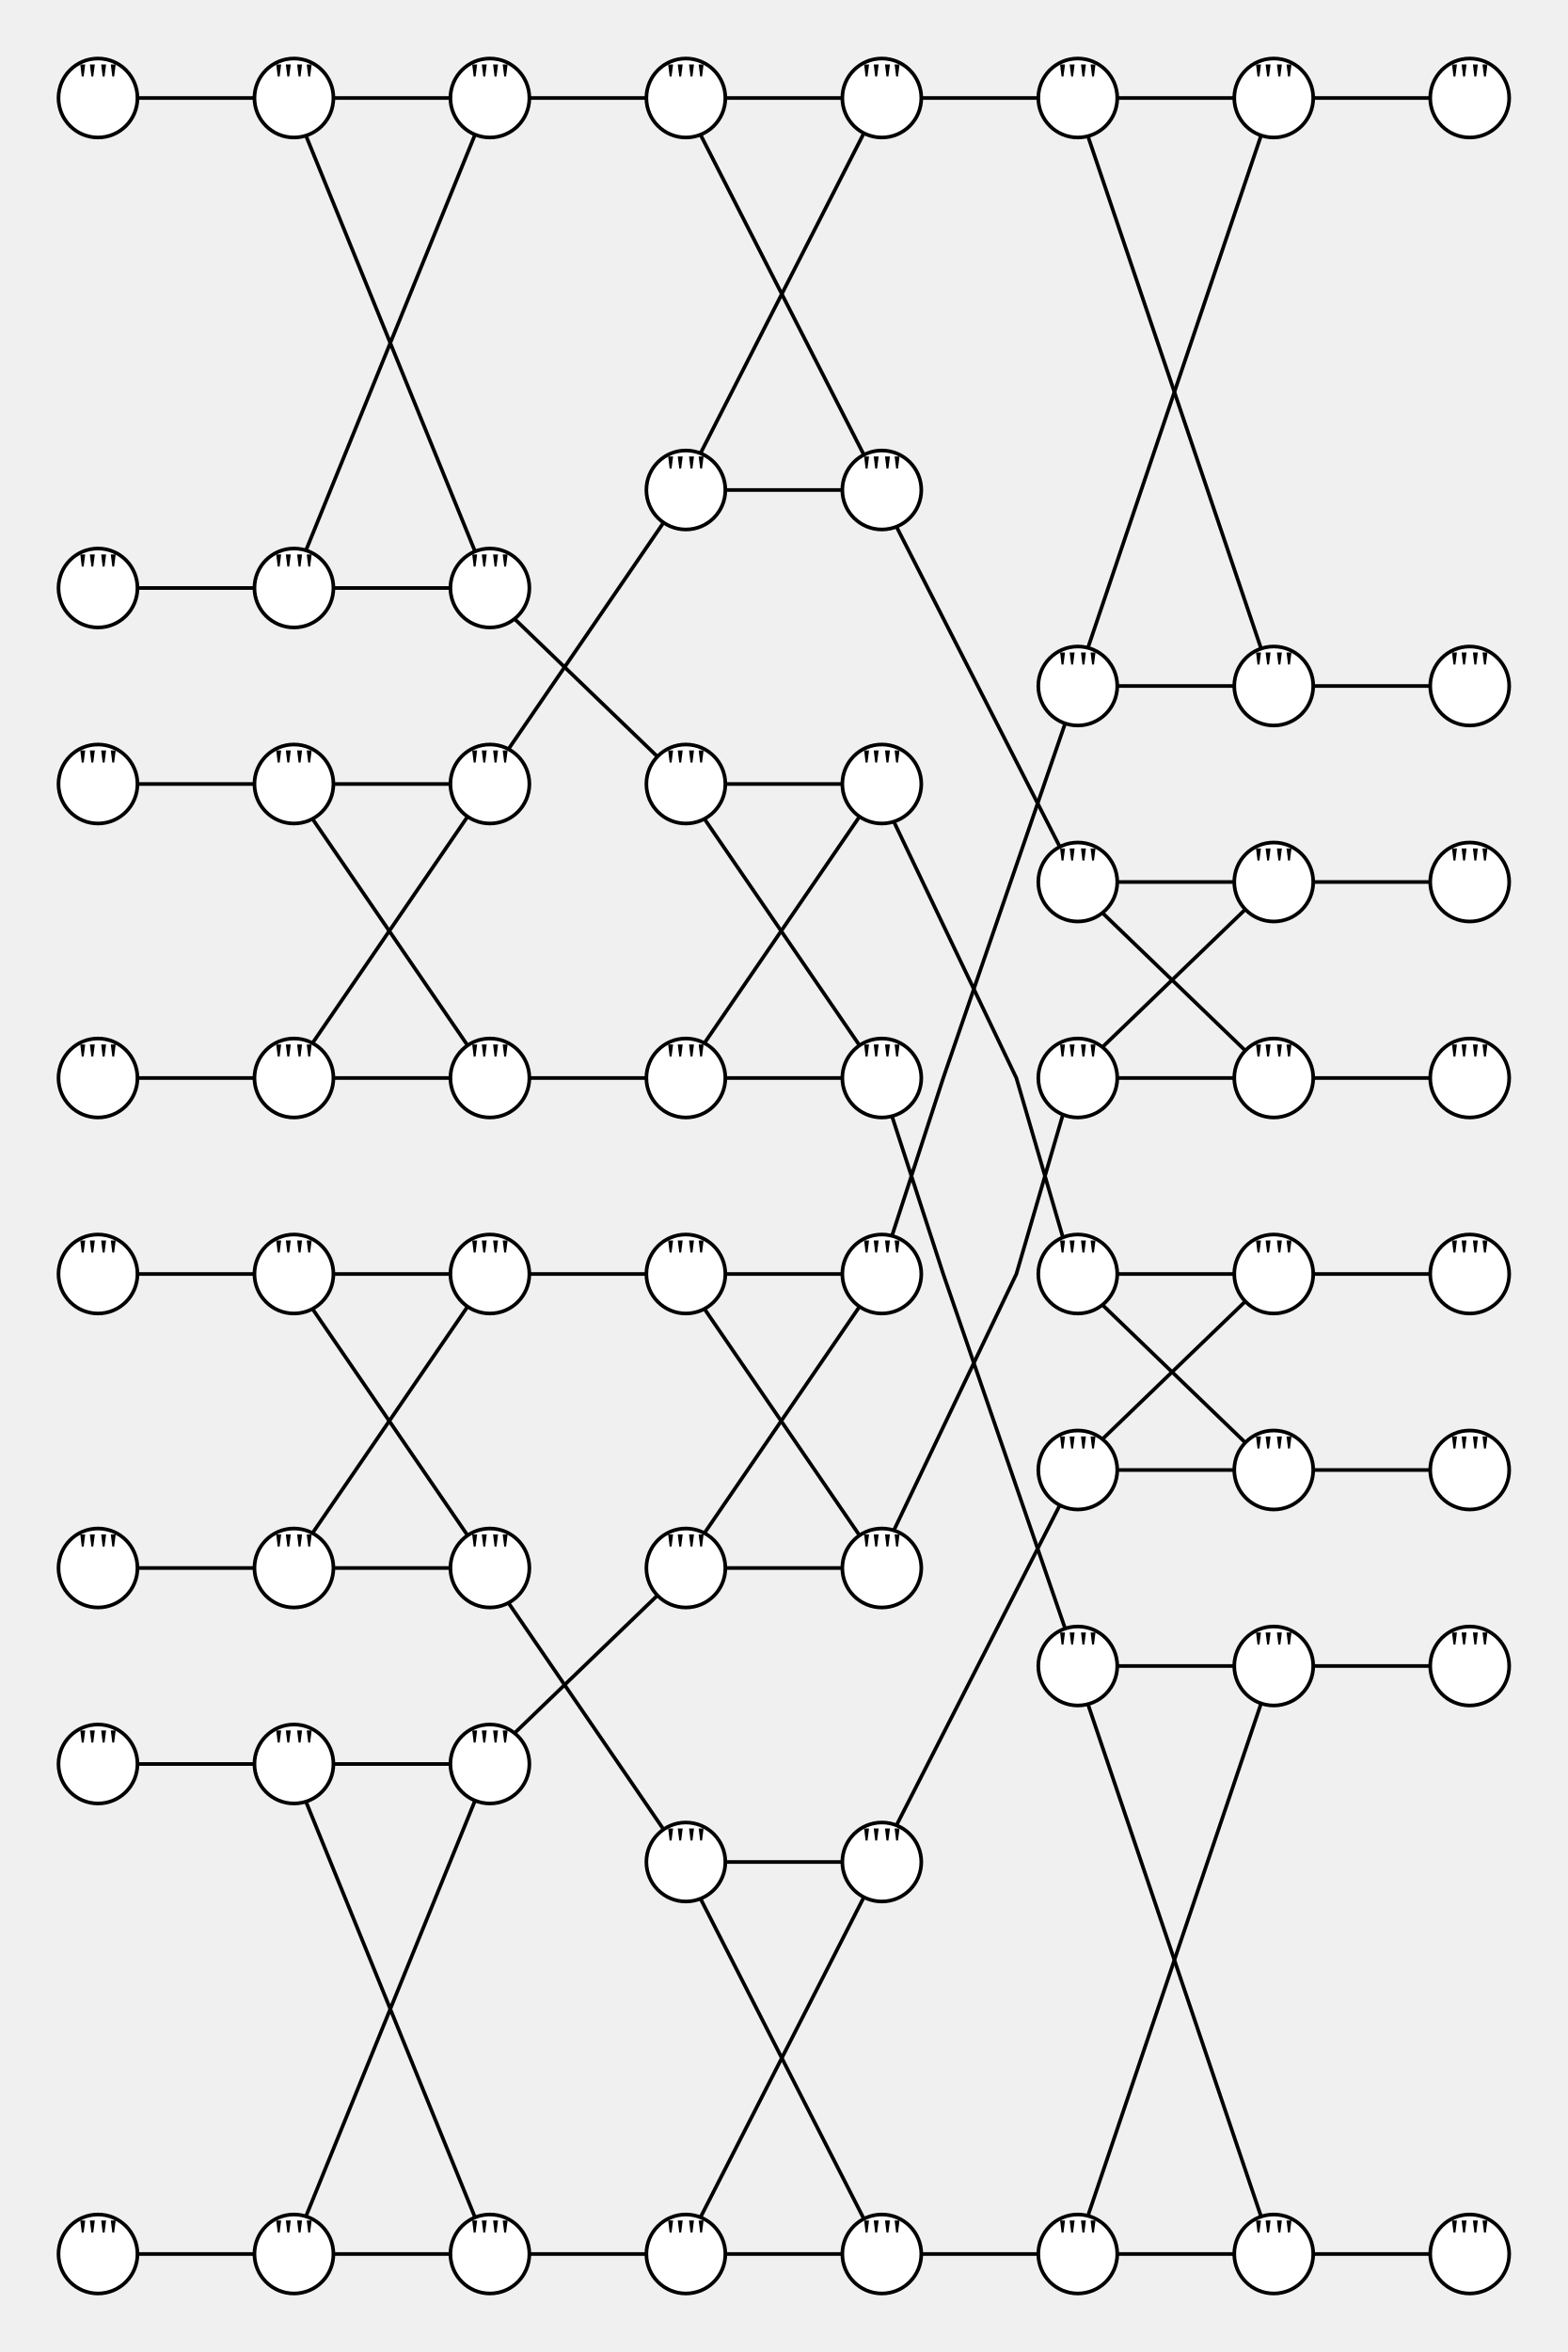
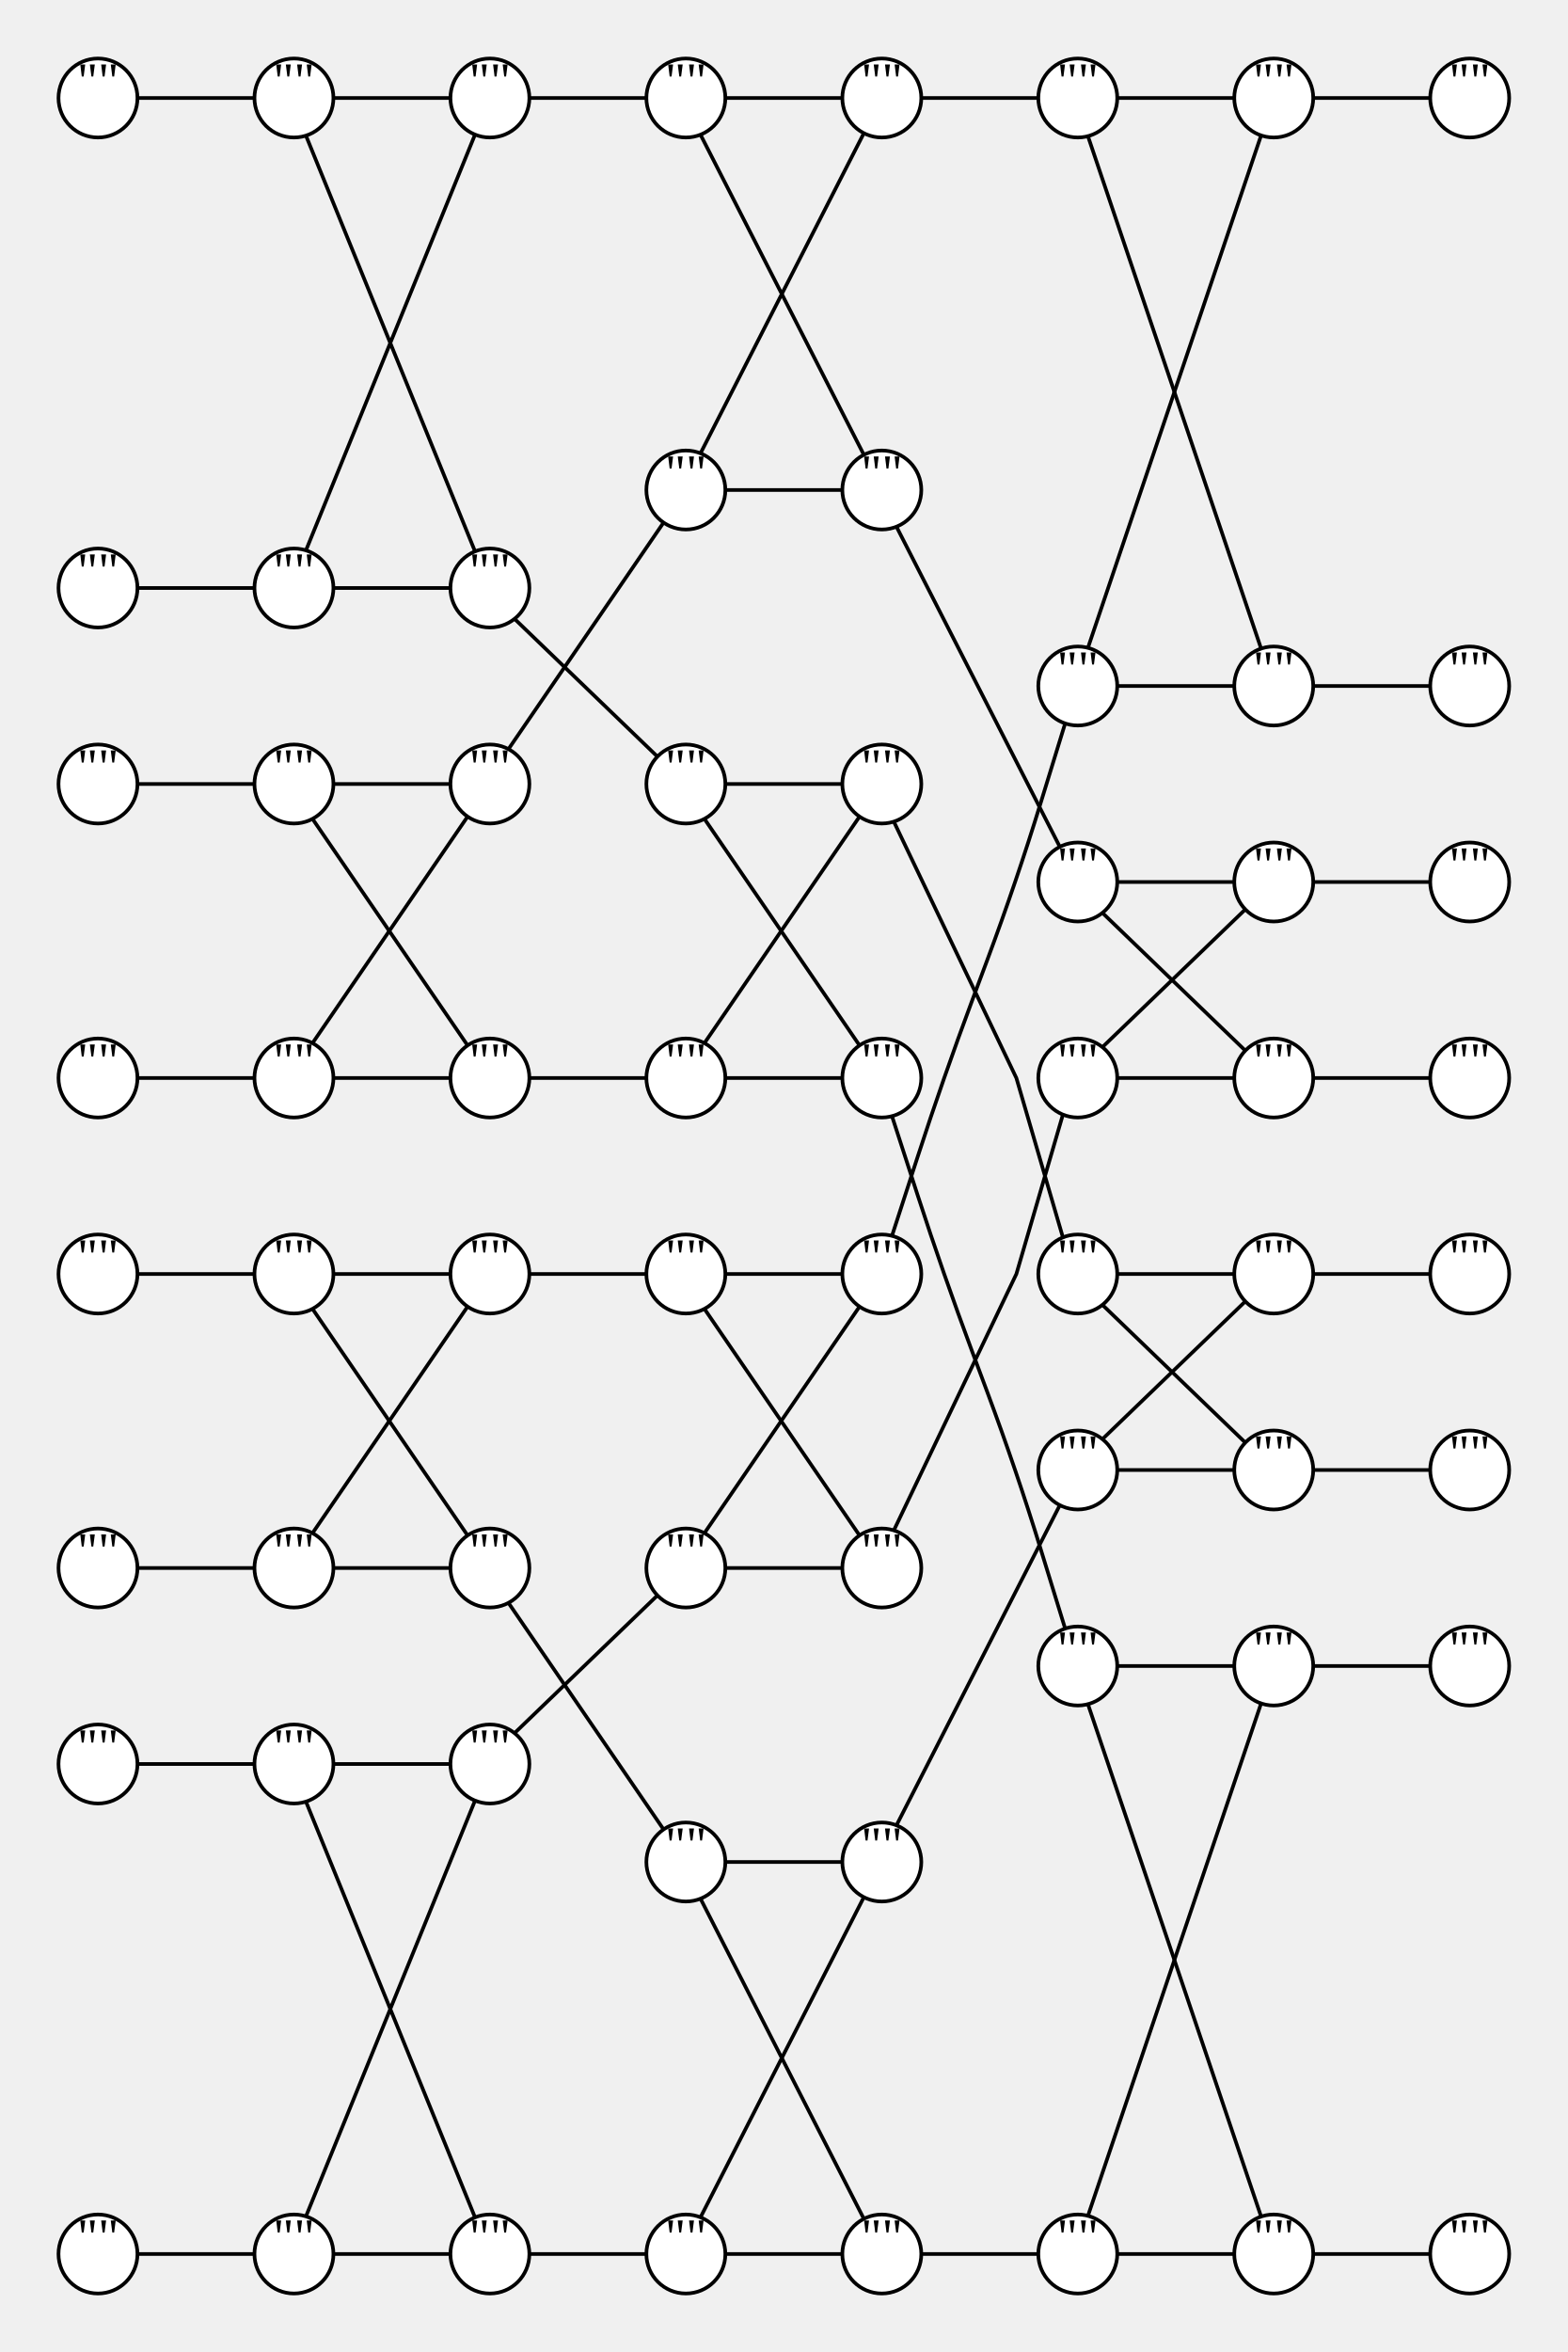
<svg xmlns="http://www.w3.org/2000/svg" width="428.8" height="643.2">
  <style type="text/css">
		.edge { fill: none; }
	</style>
  <defs>
    <marker id="normal" markerWidth="10" markerHeight="8" refX="9" refY="4" orient="auto-start-reverse" markerUnits="userSpaceOnUse">
      <path d="M0,0 L0,8 L10,4 z" fill="context-stroke" />
    </marker>
    <marker id="vee" markerWidth="10" markerHeight="8" refX="9" refY="4" orient="auto-start-reverse" markerUnits="userSpaceOnUse">
      <path d="M0,0 L10,4 L0,8 L3,4 z" fill="context-stroke" />
    </marker>
    <marker id="dot" markerWidth="8" markerHeight="8" refX="7" refY="4" orient="auto-start-reverse" markerUnits="userSpaceOnUse">
      <circle cx="4" cy="4" r="3.5" fill="context-stroke" />
    </marker>
    <marker id="odot" markerWidth="8" markerHeight="8" refX="7" refY="4" orient="auto-start-reverse" markerUnits="userSpaceOnUse">
      <circle cx="4" cy="4" r="3" fill="white" stroke="context-stroke" />
    </marker>
  </defs>
  <g>
    <path class="edge" stroke="#000000" stroke-width="1" d="M37.6,26.8 L69.6,26.8 " />
    <path class="edge" stroke="#000000" stroke-width="1" d="M91.2,26.8 L123.2,26.8 " />
    <path class="edge" stroke="#000000" stroke-width="1" d="M83.686,37.088 L129.931,150.796 " />
    <path class="edge" stroke="#000000" stroke-width="1" d="M37.6,160.8 L69.6,160.8 " />
    <path class="edge" stroke="#000000" stroke-width="1" d="M91.2,160.8 L123.2,160.8 " />
    <path class="edge" stroke="#000000" stroke-width="1" d="M83.686,150.512 L129.931,36.804 " />
    <path class="edge" stroke="#000000" stroke-width="1" d="M37.6,214.4 L69.6,214.4 " />
    <path class="edge" stroke="#000000" stroke-width="1" d="M91.2,214.4 L123.2,214.4 " />
    <path class="edge" stroke="#000000" stroke-width="1" d="M85.475,223.933 L127.898,285.889 " />
    <path class="edge" stroke="#000000" stroke-width="1" d="M37.6,294.8 L69.6,294.8 " />
    <path class="edge" stroke="#000000" stroke-width="1" d="M91.2,294.8 L123.2,294.8 " />
    <path class="edge" stroke="#000000" stroke-width="1" d="M85.475,285.267 L127.898,223.311 " />
    <path class="edge" stroke="#000000" stroke-width="1" d="M37.6,348.4 L69.6,348.4 " />
    <path class="edge" stroke="#000000" stroke-width="1" d="M91.2,348.4 L123.2,348.4 " />
    <path class="edge" stroke="#000000" stroke-width="1" d="M85.475,357.933 L127.898,419.889 " />
    <path class="edge" stroke="#000000" stroke-width="1" d="M37.6,428.8 L69.6,428.8 " />
    <path class="edge" stroke="#000000" stroke-width="1" d="M91.2,428.8 L123.2,428.8 " />
    <path class="edge" stroke="#000000" stroke-width="1" d="M85.475,419.267 L127.898,357.311 " />
    <path class="edge" stroke="#000000" stroke-width="1" d="M37.6,482.4 L69.6,482.4 " />
    <path class="edge" stroke="#000000" stroke-width="1" d="M91.2,482.4 L123.2,482.4 " />
    <path class="edge" stroke="#000000" stroke-width="1" d="M83.686,492.688 L129.931,606.396 " />
    <path class="edge" stroke="#000000" stroke-width="1" d="M37.6,616.4 L69.6,616.4 " />
    <path class="edge" stroke="#000000" stroke-width="1" d="M91.2,616.4 L123.2,616.4 " />
    <path class="edge" stroke="#000000" stroke-width="1" d="M83.686,606.112 L129.931,492.404 " />
    <path class="edge" stroke="#000000" stroke-width="1" d="M144.8,26.8 L176.8,26.8 " />
    <path class="edge" stroke="#000000" stroke-width="1" d="M198.4,26.8 L230.4,26.8 " />
    <path class="edge" stroke="#000000" stroke-width="1" d="M191.605,36.83 L236.29,124.38 " />
    <path class="edge" stroke="#000000" stroke-width="1" d="M140.739,169.239 L179.823,206.906 " />
    <path class="edge" stroke="#000000" stroke-width="1" d="M198.4,214.4 L230.4,214.4 " />
    <path class="edge" stroke="#000000" stroke-width="1" d="M192.675,223.933 L235.098,285.889 " />
    <path class="edge" stroke="#000000" stroke-width="1" d="M139.075,204.867 L181.498,142.911 " />
    <path class="edge" stroke="#000000" stroke-width="1" d="M198.4,134 L230.4,134 " />
    <path class="edge" stroke="#000000" stroke-width="1" d="M191.605,123.97 L236.29,36.419 " />
    <path class="edge" stroke="#000000" stroke-width="1" d="M144.8,294.8 L176.8,294.8 " />
    <path class="edge" stroke="#000000" stroke-width="1" d="M198.4,294.8 L230.4,294.8 " />
    <path class="edge" stroke="#000000" stroke-width="1" d="M192.675,285.267 L235.098,223.311 " />
    <path class="edge" stroke="#000000" stroke-width="1" d="M144.8,348.4 L176.8,348.4 " />
    <path class="edge" stroke="#000000" stroke-width="1" d="M198.4,348.4 L230.4,348.4 " />
    <path class="edge" stroke="#000000" stroke-width="1" d="M192.675,357.933 L235.098,419.889 " />
    <path class="edge" stroke="#000000" stroke-width="1" d="M139.075,438.333 L181.498,500.289 " />
    <path class="edge" stroke="#000000" stroke-width="1" d="M198.4,509.2 L230.4,509.2 " />
    <path class="edge" stroke="#000000" stroke-width="1" d="M191.605,519.23 L236.29,606.78 " />
    <path class="edge" stroke="#000000" stroke-width="1" d="M140.739,473.96 L179.823,436.294 " />
    <path class="edge" stroke="#000000" stroke-width="1" d="M198.4,428.8 L230.4,428.8 " />
    <path class="edge" stroke="#000000" stroke-width="1" d="M192.675,419.267 L235.098,357.311 " />
    <path class="edge" stroke="#000000" stroke-width="1" d="M144.8,616.4 L176.8,616.4 " />
    <path class="edge" stroke="#000000" stroke-width="1" d="M198.4,616.4 L230.4,616.4 " />
    <path class="edge" stroke="#000000" stroke-width="1" d="M191.605,606.37 L236.29,518.819 " />
    <path class="edge" stroke="#000000" stroke-width="1" d="M252,26.8 L284,26.8 " />
    <path class="edge" stroke="#000000" stroke-width="1" d="M305.6,26.8 L337.6,26.8 " />
    <path class="edge" stroke="#000000" stroke-width="1" d="M297.578,37.237 L344.942,177.369 " />
-     <path class="edge" stroke="#000000" stroke-width="1" d="M244.486,224.688 L278,294.8 Q278,294.8 278,294.8 L278,294.8 Q278,294.8 278,294.8 L278,294.8 Q278,294.8 278,294.8 L278,294.8 Q278,294.8 278,294.8 L278,294.8 Q278,294.8 278,294.8 L278,294.8 Q278,294.8 278,294.8 L278,294.8 Q278,294.8 278,294.8 L278,294.8 Q278,294.8 278,294.8 L278,294.8 Q278,294.8 278,294.8 L278,294.8 Q278,294.8 278,294.8 L278,294.8 Q278,294.8 278,294.8 L278,294.8 Q278,294.8 278,294.8 L278,294.8 Q278,294.8 278,294.8 L278,294.8 Q278,294.8 278,294.8 L278,294.8 Q278,294.8 278,294.8 L278,294.8 Q278,294.8 278,294.8 L278,294.8 Q278,294.8 278,294.8 L278,294.8 Q278,294.8 278,294.8 L278,294.8 Q278,294.8 278,294.8 L278,294.8 Q278,294.8 278,294.8 L278,294.8 Q278,294.8 278,294.8 L278,294.8 Q278,294.8 278,294.8 L278,294.8 Q278,294.8 278,294.8 L278,294.8 Q278,294.8 278,294.8 L278,294.8 Q278,294.8 278,294.8 L278,294.8 Q278,294.8 278,294.8 L278,294.8 Q278,294.8 278,294.8 L278,294.8 Q278,294.8 278,294.8 L278,294.8 Q278,294.8 278,294.8 L278,294.8 Q278,294.8 278,294.8 L278,294.8 Q278,294.8 278,294.8 L278,294.8 Q278,294.8 278,294.8 L278,294.8 Q278,294.8 278,294.8 L278,294.8 Q278,294.8 278,294.8 L278,294.8 Q278,294.8 278,294.8 L278,294.8 Q278,294.8 278,294.8 L278,294.8 Q278,294.8 278,294.8 L278,294.8 Q278,294.8 278,294.8 L278,294.8 Q278,294.8 278,294.8 L278,294.8 Q278,294.8 278,294.8 L278,294.8 Q278,294.8 278,294.8 L278,294.8 Q278,294.8 278,294.8 L278,294.8 Q278,294.8 278,294.8 L278,294.8 Q278,294.8 278,294.8 L278,294.8 Q278,294.8 278,294.8 L278,294.8 Q278,294.8 278,294.8 L278,294.8 Q278,294.8 278,294.8 L278,294.8 Q278,294.8 278,294.8 L278,294.8 Q278,294.8 278,294.8 L278,294.8 Q278,294.8 278,294.8 L278,294.8 Q278,294.8 278,294.8 L278,294.8 Q278,294.8 278,294.8 L278,294.8 Q278,294.8 278,294.8 L278,294.8 Q278,294.8 278,294.8 L278,294.8 Q278,294.8 278,294.8 L278,294.8 Q278,294.8 278,294.8 L278,294.8 Q278,294.8 278,294.8 L278,294.8 Q278,294.8 278,294.8 L278,294.8 Q278,294.8 278,294.8 L278,294.8 Q278,294.8 278,294.8 L278,294.8 Q278,294.8 278,294.8 L278,294.8 Q278,294.8 278,294.8 L278,294.8 Q278,294.8 278,294.8 L290.731,338.396 " />
+     <path class="edge" stroke="#000000" stroke-width="1" d="M244.486,224.688 L278,294.8 Q278,294.8 278,294.8 L278,294.8 Q278,294.8 278,294.8 L290.731,338.396 " />
    <path class="edge" stroke="#000000" stroke-width="1" d="M305.6,348.4 L337.6,348.4 " />
    <path class="edge" stroke="#000000" stroke-width="1" d="M301.539,356.839 L340.623,394.506 " />
    <path class="edge" stroke="#000000" stroke-width="1" d="M245.205,144.03 L289.89,231.58 " />
    <path class="edge" stroke="#000000" stroke-width="1" d="M305.6,241.2 L337.6,241.2 " />
    <path class="edge" stroke="#000000" stroke-width="1" d="M301.539,249.639 L340.623,287.306 " />
-     <path class="edge" stroke="#000000" stroke-width="1" d="M243.978,305.237 L258,348.4 Q258,348.4 258,348.4 L258,348.4 Q258,348.4 258,348.4 L258,348.4 Q258,348.4 258,348.4 L258,348.4 Q258,348.4 258,348.4 L258,348.4 Q258,348.4 258,348.4 L258,348.4 Q258,348.4 258,348.4 L258,348.4 Q258,348.4 258,348.4 L258,348.4 Q258,348.4 258,348.4 L258,348.4 Q258,348.4 258,348.4 L258,348.4 Q258,348.4 258,348.4 L258,348.4 Q258,348.4 258,348.4 L258,348.4 Q258,348.4 258,348.4 L258,348.4 Q258,348.4 258,348.4 L258,348.4 Q258,348.4 258,348.4 L258,348.4 Q258,348.4 258,348.4 L258,348.4 Q258,348.4 258,348.4 L258,348.4 Q258,348.4 258,348.4 L258,348.4 Q258,348.4 258,348.4 L258,348.4 Q258,348.4 258,348.4 L258,348.4 Q258,348.4 258,348.4 L258,348.4 Q258,348.4 258,348.4 L258,348.4 Q258,348.4 258,348.4 L258,348.4 Q258,348.4 258,348.4 L258,348.4 Q258,348.4 258,348.4 L258,348.4 Q258,348.4 258,348.4 L258,348.4 Q258,348.4 258,348.4 L258,348.4 Q258,348.4 258,348.4 L258,348.4 Q258,348.4 258,348.4 L258,348.4 Q258,348.4 258,348.4 L258,348.4 Q258,348.4 258,348.4 L258,348.4 Q258,348.4 258,348.4 L258,348.4 Q258,348.4 258,348.4 L258,348.4 Q258,348.4 258,348.4 L258,348.4 Q258,348.4 258,348.4 L258,348.4 Q258,348.4 258,348.4 L258,348.4 Q258,348.4 258,348.4 L258,348.4 Q258,348.4 258,348.4 L258,348.4 Q258,348.4 258,348.4 L258,348.4 Q258,348.4 258,348.4 L258,348.4 Q258,348.4 258,348.4 L258,348.4 Q258,348.4 258,348.4 L258,348.4 Q258,348.4 258,348.4 L258,348.4 Q258,348.4 258,348.4 L258,348.4 Q258,348.4 258,348.4 L258,348.4 Q258,348.4 258,348.4 L258,348.4 Q258,348.4 258,348.4 L258,348.4 Q258,348.4 258,348.4 L258,348.4 Q258,348.4 258,348.4 L258,348.4 Q258,348.4 258,348.4 L258,348.4 Q258,348.4 258,348.4 L258,348.4 Q258,348.4 258,348.4 L258,348.4 Q258,348.4 258,348.4 L258,348.4 Q258,348.4 258,348.4 L258,348.4 Q258,348.4 258,348.4 L258,348.4 Q258,348.4 258,348.4 L258,348.4 Q258,348.4 258,348.4 L258,348.4 Q258,348.4 258,348.4 L258,348.4 Q258,348.4 258,348.4 L258,348.4 Q258,348.4 258,348.4 L258,348.4 Q258,348.4 258,348.4 L258,348.4 Q258,348.4 258,348.4 L258,348.4 Q258,348.4 258,348.4 L258,348.4 Q258,348.4 258,348.4 L291.342,445.369 " />
+     <path class="edge" stroke="#000000" stroke-width="1" d="M243.978,305.237 L250.989,326.818 Q258,348.4 265.933,369.66 L270.069,380.744 Q278,402 284.671,423.684 L291.342,445.369 " />
    <path class="edge" stroke="#000000" stroke-width="1" d="M305.6,455.6 L337.6,455.6 " />
    <path class="edge" stroke="#000000" stroke-width="1" d="M297.578,466.037 L344.942,606.168 " />
-     <path class="edge" stroke="#000000" stroke-width="1" d="M243.978,337.963 L258,294.8 Q258,294.8 258,294.8 L258,294.8 Q258,294.8 258,294.8 L258,294.8 Q258,294.8 258,294.8 L258,294.8 Q258,294.8 258,294.8 L258,294.8 Q258,294.8 258,294.8 L258,294.8 Q258,294.8 258,294.8 L258,294.8 Q258,294.8 258,294.8 L258,294.8 Q258,294.8 258,294.8 L258,294.8 Q258,294.8 258,294.8 L258,294.8 Q258,294.8 258,294.8 L258,294.8 Q258,294.8 258,294.8 L258,294.8 Q258,294.8 258,294.8 L258,294.8 Q258,294.8 258,294.8 L258,294.8 Q258,294.8 258,294.8 L258,294.8 Q258,294.8 258,294.8 L258,294.8 Q258,294.8 258,294.8 L258,294.8 Q258,294.8 258,294.8 L258,294.8 Q258,294.8 258,294.8 L258,294.8 Q258,294.8 258,294.8 L258,294.8 Q258,294.8 258,294.8 L258,294.8 Q258,294.8 258,294.8 L258,294.8 Q258,294.8 258,294.8 L258,294.8 Q258,294.8 258,294.8 L258,294.8 Q258,294.8 258,294.8 L258,294.8 Q258,294.8 258,294.8 L258,294.8 Q258,294.8 258,294.8 L258,294.8 Q258,294.8 258,294.8 L258,294.8 Q258,294.8 258,294.8 L258,294.8 Q258,294.8 258,294.8 L258,294.8 Q258,294.8 258,294.8 L258,294.8 Q258,294.8 258,294.8 L258,294.8 Q258,294.8 258,294.8 L258,294.8 Q258,294.8 258,294.8 L258,294.8 Q258,294.8 258,294.8 L258,294.8 Q258,294.8 258,294.8 L258,294.8 Q258,294.8 258,294.8 L258,294.8 Q258,294.8 258,294.8 L258,294.8 Q258,294.8 258,294.8 L258,294.8 Q258,294.8 258,294.8 L258,294.8 Q258,294.8 258,294.8 L258,294.8 Q258,294.8 258,294.8 L258,294.8 Q258,294.8 258,294.8 L258,294.8 Q258,294.8 258,294.8 L258,294.8 Q258,294.8 258,294.8 L258,294.8 Q258,294.8 258,294.8 L258,294.8 Q258,294.8 258,294.8 L258,294.8 Q258,294.8 258,294.8 L258,294.8 Q258,294.8 258,294.8 L258,294.8 Q258,294.8 258,294.8 L258,294.8 Q258,294.8 258,294.8 L258,294.8 Q258,294.8 258,294.8 L258,294.8 Q258,294.8 258,294.8 L258,294.8 Q258,294.8 258,294.8 L258,294.8 Q258,294.8 258,294.8 L258,294.8 Q258,294.8 258,294.8 L258,294.8 Q258,294.8 258,294.8 L258,294.8 Q258,294.8 258,294.8 L258,294.8 Q258,294.8 258,294.8 L258,294.8 Q258,294.8 258,294.8 L258,294.8 Q258,294.8 258,294.8 L258,294.8 Q258,294.8 258,294.8 L258,294.8 Q258,294.8 258,294.8 L258,294.8 Q258,294.8 258,294.8 L291.342,197.831 " />
+     <path class="edge" stroke="#000000" stroke-width="1" d="M243.978,337.963 L250.989,316.382 Q258,294.8 265.933,273.54 L270.069,262.456 Q278,241.2 284.671,219.516 L291.342,197.831 " />
    <path class="edge" stroke="#000000" stroke-width="1" d="M305.6,187.6 L337.6,187.6 " />
    <path class="edge" stroke="#000000" stroke-width="1" d="M297.578,177.163 L344.942,37.031 " />
    <path class="edge" stroke="#000000" stroke-width="1" d="M245.205,499.17 L289.89,411.619 " />
    <path class="edge" stroke="#000000" stroke-width="1" d="M305.6,402 L337.6,402 " />
    <path class="edge" stroke="#000000" stroke-width="1" d="M301.539,393.56 L340.623,355.894 " />
-     <path class="edge" stroke="#000000" stroke-width="1" d="M244.486,418.512 L278,348.4 Q278,348.4 278,348.4 L278,348.4 Q278,348.4 278,348.4 L278,348.4 Q278,348.4 278,348.4 L278,348.4 Q278,348.4 278,348.4 L278,348.4 Q278,348.4 278,348.4 L278,348.4 Q278,348.4 278,348.4 L278,348.4 Q278,348.4 278,348.4 L278,348.4 Q278,348.4 278,348.4 L278,348.4 Q278,348.4 278,348.4 L278,348.4 Q278,348.4 278,348.4 L278,348.4 Q278,348.4 278,348.4 L278,348.4 Q278,348.4 278,348.4 L278,348.4 Q278,348.4 278,348.4 L278,348.4 Q278,348.4 278,348.4 L278,348.4 Q278,348.4 278,348.4 L278,348.4 Q278,348.4 278,348.4 L278,348.4 Q278,348.4 278,348.4 L278,348.4 Q278,348.4 278,348.4 L278,348.4 Q278,348.4 278,348.4 L278,348.4 Q278,348.4 278,348.4 L278,348.4 Q278,348.4 278,348.4 L278,348.4 Q278,348.4 278,348.4 L278,348.4 Q278,348.4 278,348.4 L278,348.4 Q278,348.4 278,348.4 L278,348.4 Q278,348.4 278,348.4 L278,348.4 Q278,348.4 278,348.4 L278,348.4 Q278,348.4 278,348.4 L278,348.4 Q278,348.4 278,348.4 L278,348.4 Q278,348.4 278,348.4 L278,348.4 Q278,348.4 278,348.4 L278,348.4 Q278,348.4 278,348.4 L278,348.4 Q278,348.4 278,348.4 L278,348.4 Q278,348.4 278,348.4 L278,348.4 Q278,348.4 278,348.4 L278,348.4 Q278,348.4 278,348.4 L278,348.4 Q278,348.4 278,348.4 L278,348.4 Q278,348.4 278,348.4 L278,348.4 Q278,348.4 278,348.4 L278,348.4 Q278,348.4 278,348.4 L278,348.4 Q278,348.4 278,348.4 L278,348.4 Q278,348.4 278,348.4 L278,348.4 Q278,348.4 278,348.4 L278,348.4 Q278,348.4 278,348.4 L278,348.4 Q278,348.4 278,348.4 L278,348.4 Q278,348.4 278,348.4 L278,348.4 Q278,348.4 278,348.4 L278,348.4 Q278,348.4 278,348.4 L278,348.4 Q278,348.4 278,348.4 L278,348.4 Q278,348.4 278,348.4 L278,348.4 Q278,348.4 278,348.4 L278,348.4 Q278,348.4 278,348.4 L278,348.4 Q278,348.4 278,348.4 L278,348.4 Q278,348.4 278,348.4 L278,348.4 Q278,348.4 278,348.4 L278,348.4 Q278,348.4 278,348.4 L278,348.4 Q278,348.4 278,348.4 L278,348.4 Q278,348.4 278,348.4 L278,348.4 Q278,348.4 278,348.4 L278,348.4 Q278,348.4 278,348.4 L278,348.4 Q278,348.4 278,348.4 L278,348.4 Q278,348.4 278,348.4 L278,348.4 Q278,348.4 278,348.4 L278,348.4 Q278,348.4 278,348.4 L290.731,304.804 " />
+     <path class="edge" stroke="#000000" stroke-width="1" d="M244.486,418.512 L278,348.4 Q278,348.4 278,348.4 L278,348.4 Q278,348.4 278,348.4 L290.731,304.804 " />
    <path class="edge" stroke="#000000" stroke-width="1" d="M305.6,294.8 L337.6,294.8 " />
    <path class="edge" stroke="#000000" stroke-width="1" d="M301.539,286.36 L340.623,248.694 " />
    <path class="edge" stroke="#000000" stroke-width="1" d="M252,616.4 L284,616.4 " />
    <path class="edge" stroke="#000000" stroke-width="1" d="M305.6,616.4 L337.6,616.4 " />
    <path class="edge" stroke="#000000" stroke-width="1" d="M297.578,605.963 L344.942,465.831 " />
    <path class="edge" stroke="#000000" stroke-width="1" d="M359.2,26.8 L391.2,26.8 " />
    <path class="edge" stroke="#000000" stroke-width="1" d="M359.2,348.4 L391.2,348.4 " />
    <path class="edge" stroke="#000000" stroke-width="1" d="M359.2,241.2 L391.2,241.2 " />
    <path class="edge" stroke="#000000" stroke-width="1" d="M359.2,455.6 L391.2,455.6 " />
    <path class="edge" stroke="#000000" stroke-width="1" d="M359.2,187.6 L391.2,187.6 " />
    <path class="edge" stroke="#000000" stroke-width="1" d="M359.2,402 L391.2,402 " />
    <path class="edge" stroke="#000000" stroke-width="1" d="M359.2,294.8 L391.2,294.8 " />
    <path class="edge" stroke="#000000" stroke-width="1" d="M359.2,616.4 L391.2,616.4 " />
    <circle cx="26.8" cy="26.8" r="10.8" class="node" fill="#FFFFFF" stroke="#000000" stroke-width="1" />
    <text text-anchor="middle" alignment-baseline="middle" x="26.8" y="26.8" font-size="14" color="#000000">""</text>
    <circle cx="26.8" cy="160.8" r="10.8" class="node" fill="#FFFFFF" stroke="#000000" stroke-width="1" />
    <text text-anchor="middle" alignment-baseline="middle" x="26.8" y="160.8" font-size="14" color="#000000">""</text>
    <circle cx="26.8" cy="214.4" r="10.8" class="node" fill="#FFFFFF" stroke="#000000" stroke-width="1" />
    <text text-anchor="middle" alignment-baseline="middle" x="26.8" y="214.4" font-size="14" color="#000000">""</text>
    <circle cx="26.8" cy="294.8" r="10.8" class="node" fill="#FFFFFF" stroke="#000000" stroke-width="1" />
    <text text-anchor="middle" alignment-baseline="middle" x="26.8" y="294.8" font-size="14" color="#000000">""</text>
    <circle cx="26.8" cy="348.4" r="10.8" class="node" fill="#FFFFFF" stroke="#000000" stroke-width="1" />
    <text text-anchor="middle" alignment-baseline="middle" x="26.8" y="348.4" font-size="14" color="#000000">""</text>
    <circle cx="26.8" cy="428.8" r="10.8" class="node" fill="#FFFFFF" stroke="#000000" stroke-width="1" />
    <text text-anchor="middle" alignment-baseline="middle" x="26.8" y="428.8" font-size="14" color="#000000">""</text>
    <circle cx="26.8" cy="482.4" r="10.8" class="node" fill="#FFFFFF" stroke="#000000" stroke-width="1" />
    <text text-anchor="middle" alignment-baseline="middle" x="26.8" y="482.4" font-size="14" color="#000000">""</text>
    <circle cx="26.8" cy="616.4" r="10.8" class="node" fill="#FFFFFF" stroke="#000000" stroke-width="1" />
    <text text-anchor="middle" alignment-baseline="middle" x="26.8" y="616.4" font-size="14" color="#000000">""</text>
    <circle cx="402" cy="26.8" r="10.8" class="node" fill="#FFFFFF" stroke="#000000" stroke-width="1" />
    <text text-anchor="middle" alignment-baseline="middle" x="402" y="26.8" font-size="14" color="#000000">""</text>
    <circle cx="402" cy="348.4" r="10.8" class="node" fill="#FFFFFF" stroke="#000000" stroke-width="1" />
    <text text-anchor="middle" alignment-baseline="middle" x="402" y="348.4" font-size="14" color="#000000">""</text>
    <circle cx="402" cy="241.2" r="10.8" class="node" fill="#FFFFFF" stroke="#000000" stroke-width="1" />
    <text text-anchor="middle" alignment-baseline="middle" x="402" y="241.2" font-size="14" color="#000000">""</text>
    <circle cx="402" cy="455.6" r="10.8" class="node" fill="#FFFFFF" stroke="#000000" stroke-width="1" />
    <text text-anchor="middle" alignment-baseline="middle" x="402" y="455.6" font-size="14" color="#000000">""</text>
    <circle cx="402" cy="187.6" r="10.8" class="node" fill="#FFFFFF" stroke="#000000" stroke-width="1" />
    <text text-anchor="middle" alignment-baseline="middle" x="402" y="187.6" font-size="14" color="#000000">""</text>
    <circle cx="402" cy="402" r="10.8" class="node" fill="#FFFFFF" stroke="#000000" stroke-width="1" />
    <text text-anchor="middle" alignment-baseline="middle" x="402" y="402" font-size="14" color="#000000">""</text>
    <circle cx="402" cy="294.8" r="10.8" class="node" fill="#FFFFFF" stroke="#000000" stroke-width="1" />
    <text text-anchor="middle" alignment-baseline="middle" x="402" y="294.8" font-size="14" color="#000000">""</text>
    <circle cx="402" cy="616.4" r="10.8" class="node" fill="#FFFFFF" stroke="#000000" stroke-width="1" />
    <text text-anchor="middle" alignment-baseline="middle" x="402" y="616.4" font-size="14" color="#000000">""</text>
    <circle cx="80.4" cy="26.8" r="10.8" class="node" fill="#FFFFFF" stroke="#000000" stroke-width="1" />
    <text text-anchor="middle" alignment-baseline="middle" x="80.4" y="26.8" font-size="14" color="#000000">""</text>
    <circle cx="80.4" cy="160.8" r="10.8" class="node" fill="#FFFFFF" stroke="#000000" stroke-width="1" />
    <text text-anchor="middle" alignment-baseline="middle" x="80.4" y="160.8" font-size="14" color="#000000">""</text>
    <circle cx="80.4" cy="214.4" r="10.8" class="node" fill="#FFFFFF" stroke="#000000" stroke-width="1" />
    <text text-anchor="middle" alignment-baseline="middle" x="80.4" y="214.4" font-size="14" color="#000000">""</text>
    <circle cx="80.4" cy="294.8" r="10.8" class="node" fill="#FFFFFF" stroke="#000000" stroke-width="1" />
    <text text-anchor="middle" alignment-baseline="middle" x="80.4" y="294.8" font-size="14" color="#000000">""</text>
    <circle cx="80.4" cy="348.4" r="10.8" class="node" fill="#FFFFFF" stroke="#000000" stroke-width="1" />
    <text text-anchor="middle" alignment-baseline="middle" x="80.4" y="348.4" font-size="14" color="#000000">""</text>
    <circle cx="80.4" cy="428.8" r="10.8" class="node" fill="#FFFFFF" stroke="#000000" stroke-width="1" />
    <text text-anchor="middle" alignment-baseline="middle" x="80.4" y="428.8" font-size="14" color="#000000">""</text>
    <circle cx="80.4" cy="482.4" r="10.8" class="node" fill="#FFFFFF" stroke="#000000" stroke-width="1" />
    <text text-anchor="middle" alignment-baseline="middle" x="80.4" y="482.4" font-size="14" color="#000000">""</text>
    <circle cx="80.4" cy="616.4" r="10.8" class="node" fill="#FFFFFF" stroke="#000000" stroke-width="1" />
    <text text-anchor="middle" alignment-baseline="middle" x="80.4" y="616.4" font-size="14" color="#000000">""</text>
    <circle cx="187.6" cy="26.8" r="10.8" class="node" fill="#FFFFFF" stroke="#000000" stroke-width="1" />
    <text text-anchor="middle" alignment-baseline="middle" x="187.6" y="26.8" font-size="14" color="#000000">""</text>
    <circle cx="187.6" cy="214.4" r="10.8" class="node" fill="#FFFFFF" stroke="#000000" stroke-width="1" />
    <text text-anchor="middle" alignment-baseline="middle" x="187.6" y="214.4" font-size="14" color="#000000">""</text>
    <circle cx="187.6" cy="134" r="10.8" class="node" fill="#FFFFFF" stroke="#000000" stroke-width="1" />
    <text text-anchor="middle" alignment-baseline="middle" x="187.6" y="134" font-size="14" color="#000000">""</text>
    <circle cx="187.6" cy="294.8" r="10.8" class="node" fill="#FFFFFF" stroke="#000000" stroke-width="1" />
    <text text-anchor="middle" alignment-baseline="middle" x="187.6" y="294.8" font-size="14" color="#000000">""</text>
    <circle cx="187.6" cy="348.4" r="10.8" class="node" fill="#FFFFFF" stroke="#000000" stroke-width="1" />
    <text text-anchor="middle" alignment-baseline="middle" x="187.6" y="348.4" font-size="14" color="#000000">""</text>
    <circle cx="187.6" cy="509.2" r="10.8" class="node" fill="#FFFFFF" stroke="#000000" stroke-width="1" />
    <text text-anchor="middle" alignment-baseline="middle" x="187.6" y="509.2" font-size="14" color="#000000">""</text>
    <circle cx="187.6" cy="428.8" r="10.8" class="node" fill="#FFFFFF" stroke="#000000" stroke-width="1" />
    <text text-anchor="middle" alignment-baseline="middle" x="187.6" y="428.8" font-size="14" color="#000000">""</text>
    <circle cx="187.6" cy="616.4" r="10.8" class="node" fill="#FFFFFF" stroke="#000000" stroke-width="1" />
    <text text-anchor="middle" alignment-baseline="middle" x="187.6" y="616.4" font-size="14" color="#000000">""</text>
    <circle cx="294.8" cy="26.8" r="10.8" class="node" fill="#FFFFFF" stroke="#000000" stroke-width="1" />
    <text text-anchor="middle" alignment-baseline="middle" x="294.8" y="26.8" font-size="14" color="#000000">""</text>
    <circle cx="294.8" cy="348.4" r="10.8" class="node" fill="#FFFFFF" stroke="#000000" stroke-width="1" />
    <text text-anchor="middle" alignment-baseline="middle" x="294.8" y="348.4" font-size="14" color="#000000">""</text>
    <circle cx="294.8" cy="241.2" r="10.8" class="node" fill="#FFFFFF" stroke="#000000" stroke-width="1" />
    <text text-anchor="middle" alignment-baseline="middle" x="294.8" y="241.2" font-size="14" color="#000000">""</text>
    <circle cx="294.8" cy="455.6" r="10.8" class="node" fill="#FFFFFF" stroke="#000000" stroke-width="1" />
    <text text-anchor="middle" alignment-baseline="middle" x="294.8" y="455.6" font-size="14" color="#000000">""</text>
    <circle cx="294.8" cy="187.6" r="10.8" class="node" fill="#FFFFFF" stroke="#000000" stroke-width="1" />
    <text text-anchor="middle" alignment-baseline="middle" x="294.8" y="187.6" font-size="14" color="#000000">""</text>
    <circle cx="294.8" cy="402" r="10.8" class="node" fill="#FFFFFF" stroke="#000000" stroke-width="1" />
    <text text-anchor="middle" alignment-baseline="middle" x="294.8" y="402" font-size="14" color="#000000">""</text>
    <circle cx="294.8" cy="294.8" r="10.8" class="node" fill="#FFFFFF" stroke="#000000" stroke-width="1" />
    <text text-anchor="middle" alignment-baseline="middle" x="294.8" y="294.8" font-size="14" color="#000000">""</text>
    <circle cx="294.8" cy="616.4" r="10.8" class="node" fill="#FFFFFF" stroke="#000000" stroke-width="1" />
    <text text-anchor="middle" alignment-baseline="middle" x="294.8" y="616.4" font-size="14" color="#000000">""</text>
    <ellipse cx="134" cy="26.8" rx="10.8" ry="10.8" class="node" fill="#FFFFFF" stroke="#000000" stroke-width="1" />
    <text text-anchor="middle" alignment-baseline="middle" x="134" y="26.8" font-size="14" color="#000000">""</text>
    <ellipse cx="134" cy="160.8" rx="10.8" ry="10.8" class="node" fill="#FFFFFF" stroke="#000000" stroke-width="1" />
    <text text-anchor="middle" alignment-baseline="middle" x="134" y="160.8" font-size="14" color="#000000">""</text>
    <ellipse cx="134" cy="214.4" rx="10.8" ry="10.8" class="node" fill="#FFFFFF" stroke="#000000" stroke-width="1" />
    <text text-anchor="middle" alignment-baseline="middle" x="134" y="214.4" font-size="14" color="#000000">""</text>
    <ellipse cx="134" cy="294.8" rx="10.8" ry="10.8" class="node" fill="#FFFFFF" stroke="#000000" stroke-width="1" />
    <text text-anchor="middle" alignment-baseline="middle" x="134" y="294.8" font-size="14" color="#000000">""</text>
    <ellipse cx="134" cy="348.4" rx="10.8" ry="10.8" class="node" fill="#FFFFFF" stroke="#000000" stroke-width="1" />
    <text text-anchor="middle" alignment-baseline="middle" x="134" y="348.4" font-size="14" color="#000000">""</text>
    <ellipse cx="134" cy="428.8" rx="10.8" ry="10.8" class="node" fill="#FFFFFF" stroke="#000000" stroke-width="1" />
    <text text-anchor="middle" alignment-baseline="middle" x="134" y="428.8" font-size="14" color="#000000">""</text>
    <ellipse cx="134" cy="482.4" rx="10.8" ry="10.8" class="node" fill="#FFFFFF" stroke="#000000" stroke-width="1" />
    <text text-anchor="middle" alignment-baseline="middle" x="134" y="482.4" font-size="14" color="#000000">""</text>
    <ellipse cx="134" cy="616.4" rx="10.8" ry="10.8" class="node" fill="#FFFFFF" stroke="#000000" stroke-width="1" />
    <text text-anchor="middle" alignment-baseline="middle" x="134" y="616.4" font-size="14" color="#000000">""</text>
    <ellipse cx="241.2" cy="26.8" rx="10.8" ry="10.8" class="node" fill="#FFFFFF" stroke="#000000" stroke-width="1" />
    <text text-anchor="middle" alignment-baseline="middle" x="241.2" y="26.8" font-size="14" color="#000000">""</text>
    <ellipse cx="241.2" cy="214.4" rx="10.8" ry="10.8" class="node" fill="#FFFFFF" stroke="#000000" stroke-width="1" />
    <text text-anchor="middle" alignment-baseline="middle" x="241.2" y="214.4" font-size="14" color="#000000">""</text>
    <ellipse cx="241.2" cy="134" rx="10.8" ry="10.8" class="node" fill="#FFFFFF" stroke="#000000" stroke-width="1" />
    <text text-anchor="middle" alignment-baseline="middle" x="241.2" y="134" font-size="14" color="#000000">""</text>
    <ellipse cx="241.2" cy="294.8" rx="10.8" ry="10.8" class="node" fill="#FFFFFF" stroke="#000000" stroke-width="1" />
    <text text-anchor="middle" alignment-baseline="middle" x="241.2" y="294.8" font-size="14" color="#000000">""</text>
    <ellipse cx="241.2" cy="348.4" rx="10.8" ry="10.8" class="node" fill="#FFFFFF" stroke="#000000" stroke-width="1" />
    <text text-anchor="middle" alignment-baseline="middle" x="241.2" y="348.4" font-size="14" color="#000000">""</text>
    <ellipse cx="241.2" cy="509.2" rx="10.8" ry="10.8" class="node" fill="#FFFFFF" stroke="#000000" stroke-width="1" />
    <text text-anchor="middle" alignment-baseline="middle" x="241.2" y="509.2" font-size="14" color="#000000">""</text>
    <ellipse cx="241.2" cy="428.8" rx="10.8" ry="10.8" class="node" fill="#FFFFFF" stroke="#000000" stroke-width="1" />
    <text text-anchor="middle" alignment-baseline="middle" x="241.2" y="428.8" font-size="14" color="#000000">""</text>
    <ellipse cx="241.2" cy="616.4" rx="10.8" ry="10.8" class="node" fill="#FFFFFF" stroke="#000000" stroke-width="1" />
    <text text-anchor="middle" alignment-baseline="middle" x="241.2" y="616.4" font-size="14" color="#000000">""</text>
    <ellipse cx="348.4" cy="26.8" rx="10.8" ry="10.8" class="node" fill="#FFFFFF" stroke="#000000" stroke-width="1" />
    <text text-anchor="middle" alignment-baseline="middle" x="348.4" y="26.8" font-size="14" color="#000000">""</text>
    <ellipse cx="348.4" cy="348.4" rx="10.8" ry="10.8" class="node" fill="#FFFFFF" stroke="#000000" stroke-width="1" />
    <text text-anchor="middle" alignment-baseline="middle" x="348.4" y="348.4" font-size="14" color="#000000">""</text>
    <ellipse cx="348.4" cy="241.2" rx="10.8" ry="10.8" class="node" fill="#FFFFFF" stroke="#000000" stroke-width="1" />
    <text text-anchor="middle" alignment-baseline="middle" x="348.4" y="241.2" font-size="14" color="#000000">""</text>
    <ellipse cx="348.4" cy="455.6" rx="10.8" ry="10.8" class="node" fill="#FFFFFF" stroke="#000000" stroke-width="1" />
    <text text-anchor="middle" alignment-baseline="middle" x="348.4" y="455.6" font-size="14" color="#000000">""</text>
    <ellipse cx="348.4" cy="187.6" rx="10.8" ry="10.8" class="node" fill="#FFFFFF" stroke="#000000" stroke-width="1" />
    <text text-anchor="middle" alignment-baseline="middle" x="348.4" y="187.6" font-size="14" color="#000000">""</text>
    <ellipse cx="348.4" cy="402" rx="10.8" ry="10.8" class="node" fill="#FFFFFF" stroke="#000000" stroke-width="1" />
    <text text-anchor="middle" alignment-baseline="middle" x="348.4" y="402" font-size="14" color="#000000">""</text>
    <ellipse cx="348.4" cy="294.8" rx="10.8" ry="10.8" class="node" fill="#FFFFFF" stroke="#000000" stroke-width="1" />
    <text text-anchor="middle" alignment-baseline="middle" x="348.4" y="294.8" font-size="14" color="#000000">""</text>
    <ellipse cx="348.4" cy="616.4" rx="10.8" ry="10.8" class="node" fill="#FFFFFF" stroke="#000000" stroke-width="1" />
    <text text-anchor="middle" alignment-baseline="middle" x="348.4" y="616.4" font-size="14" color="#000000">""</text>
  </g>
</svg>
